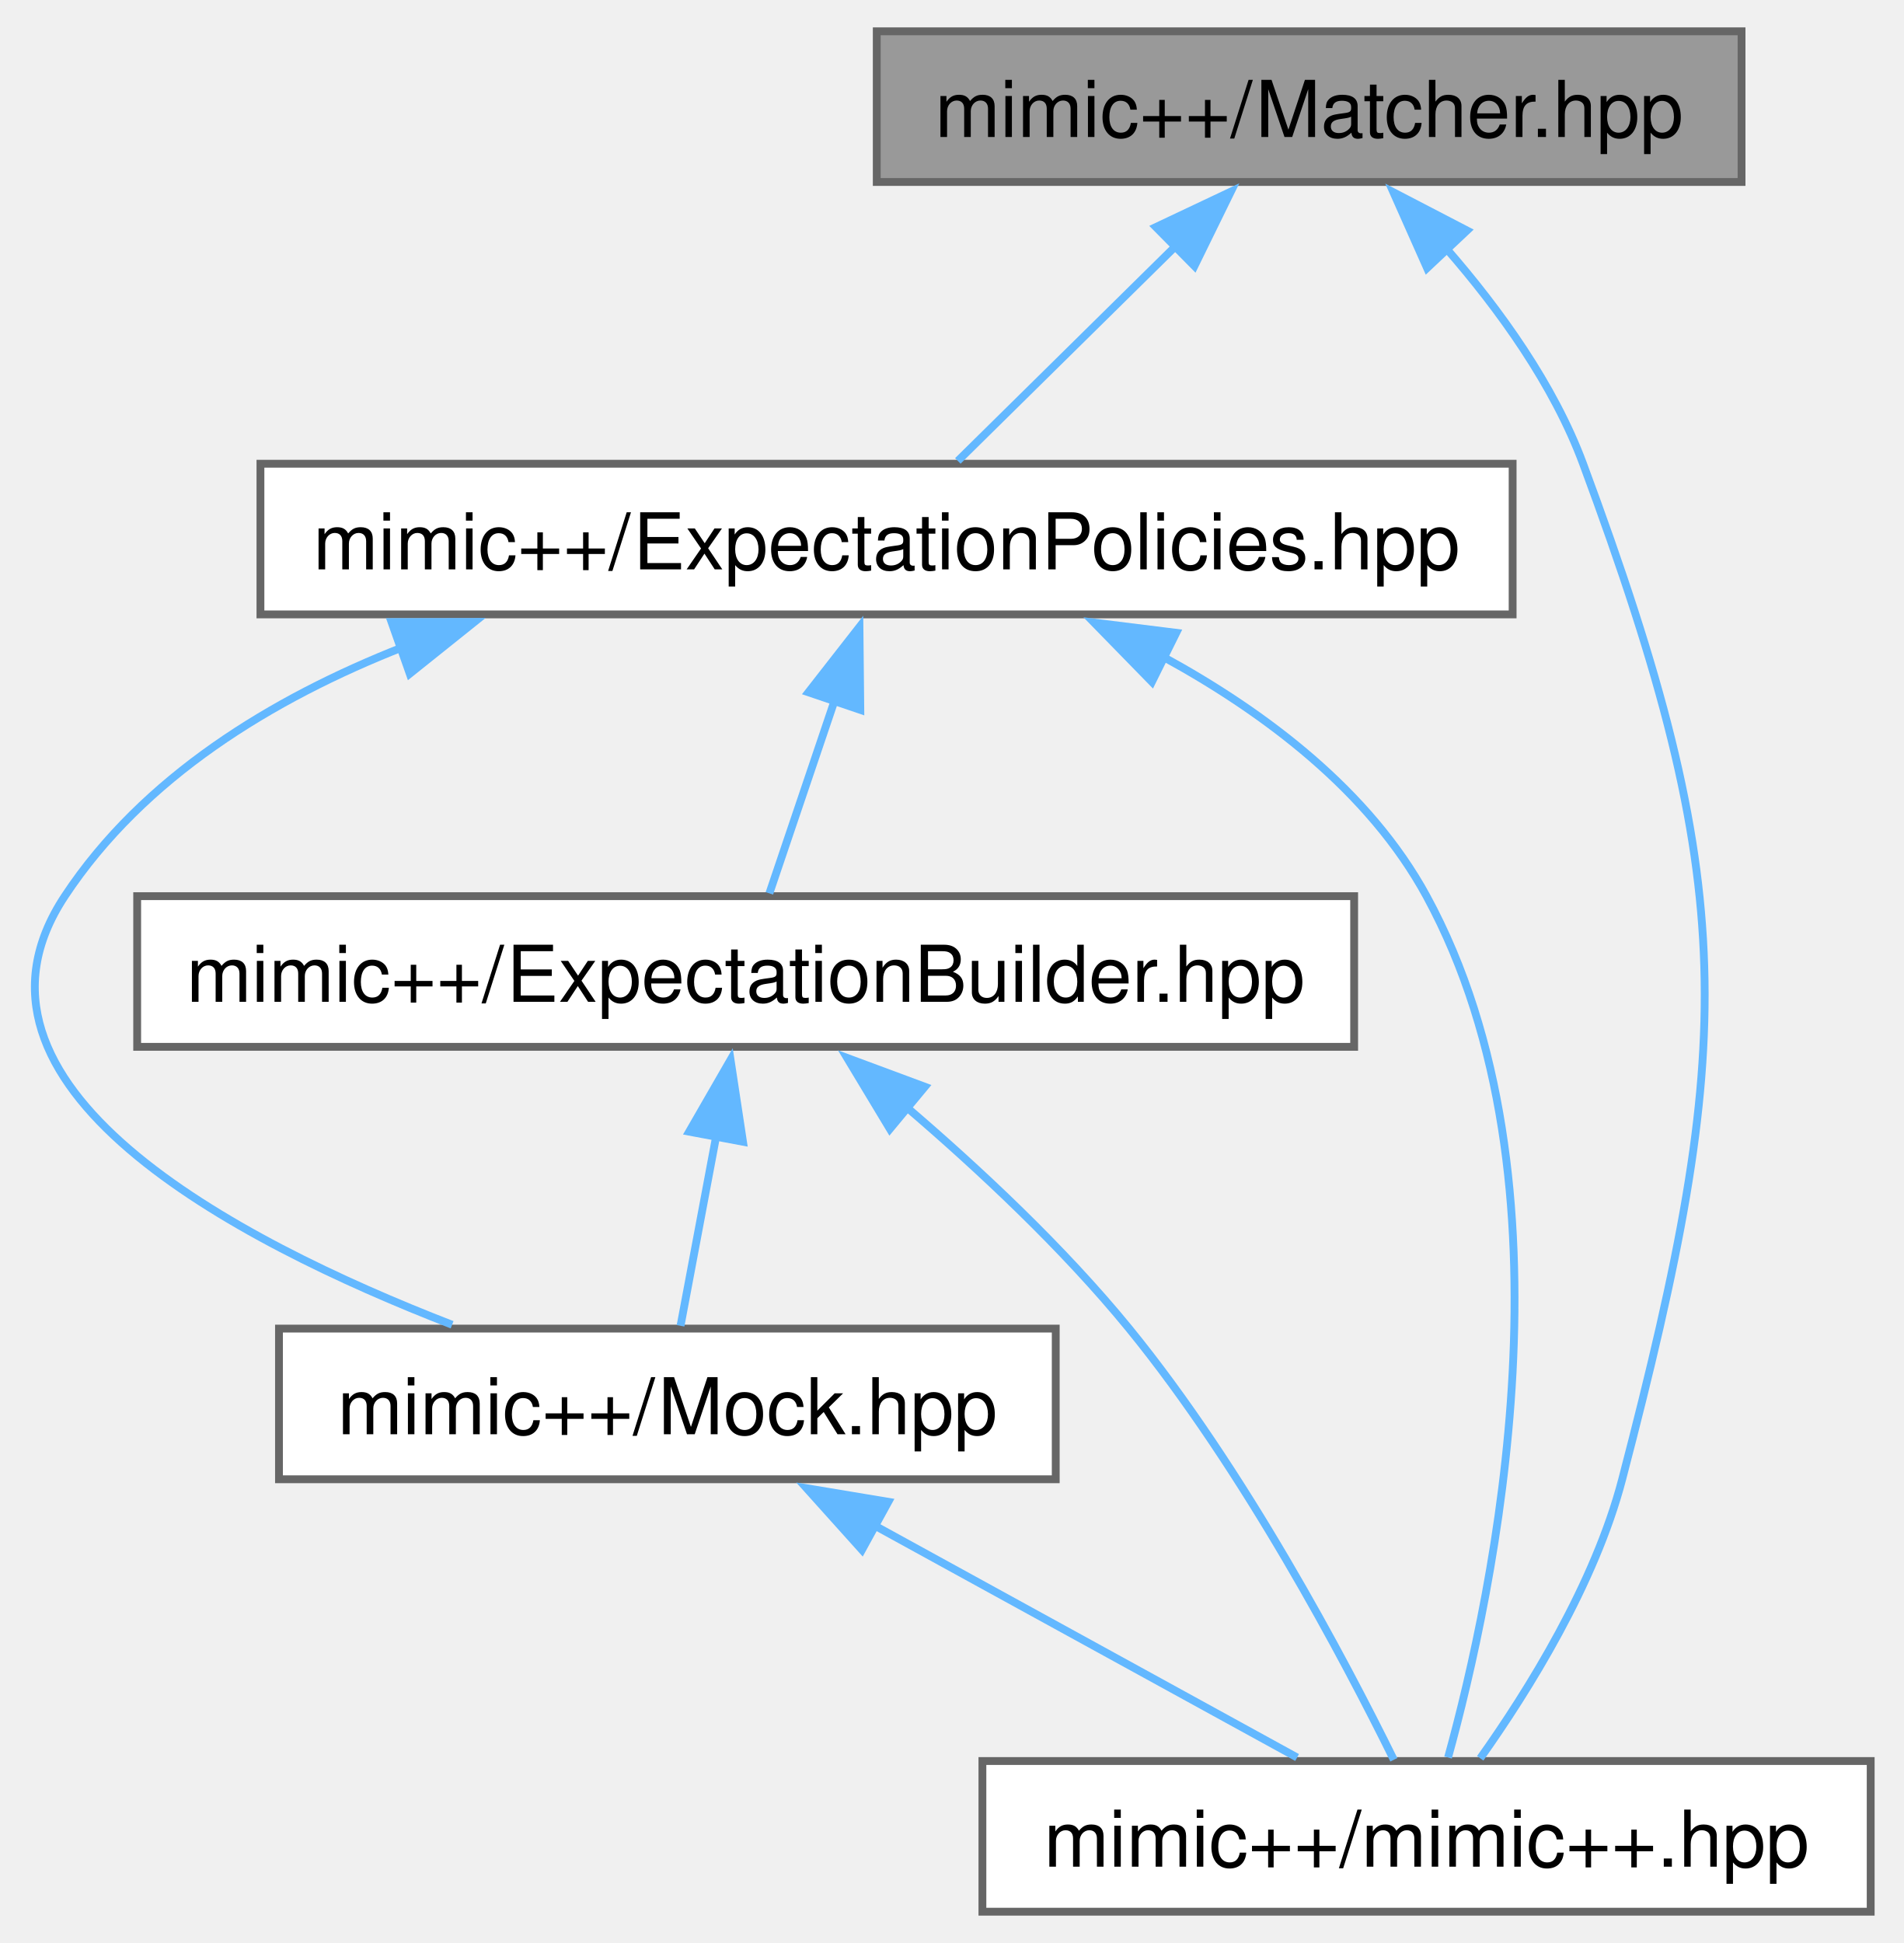
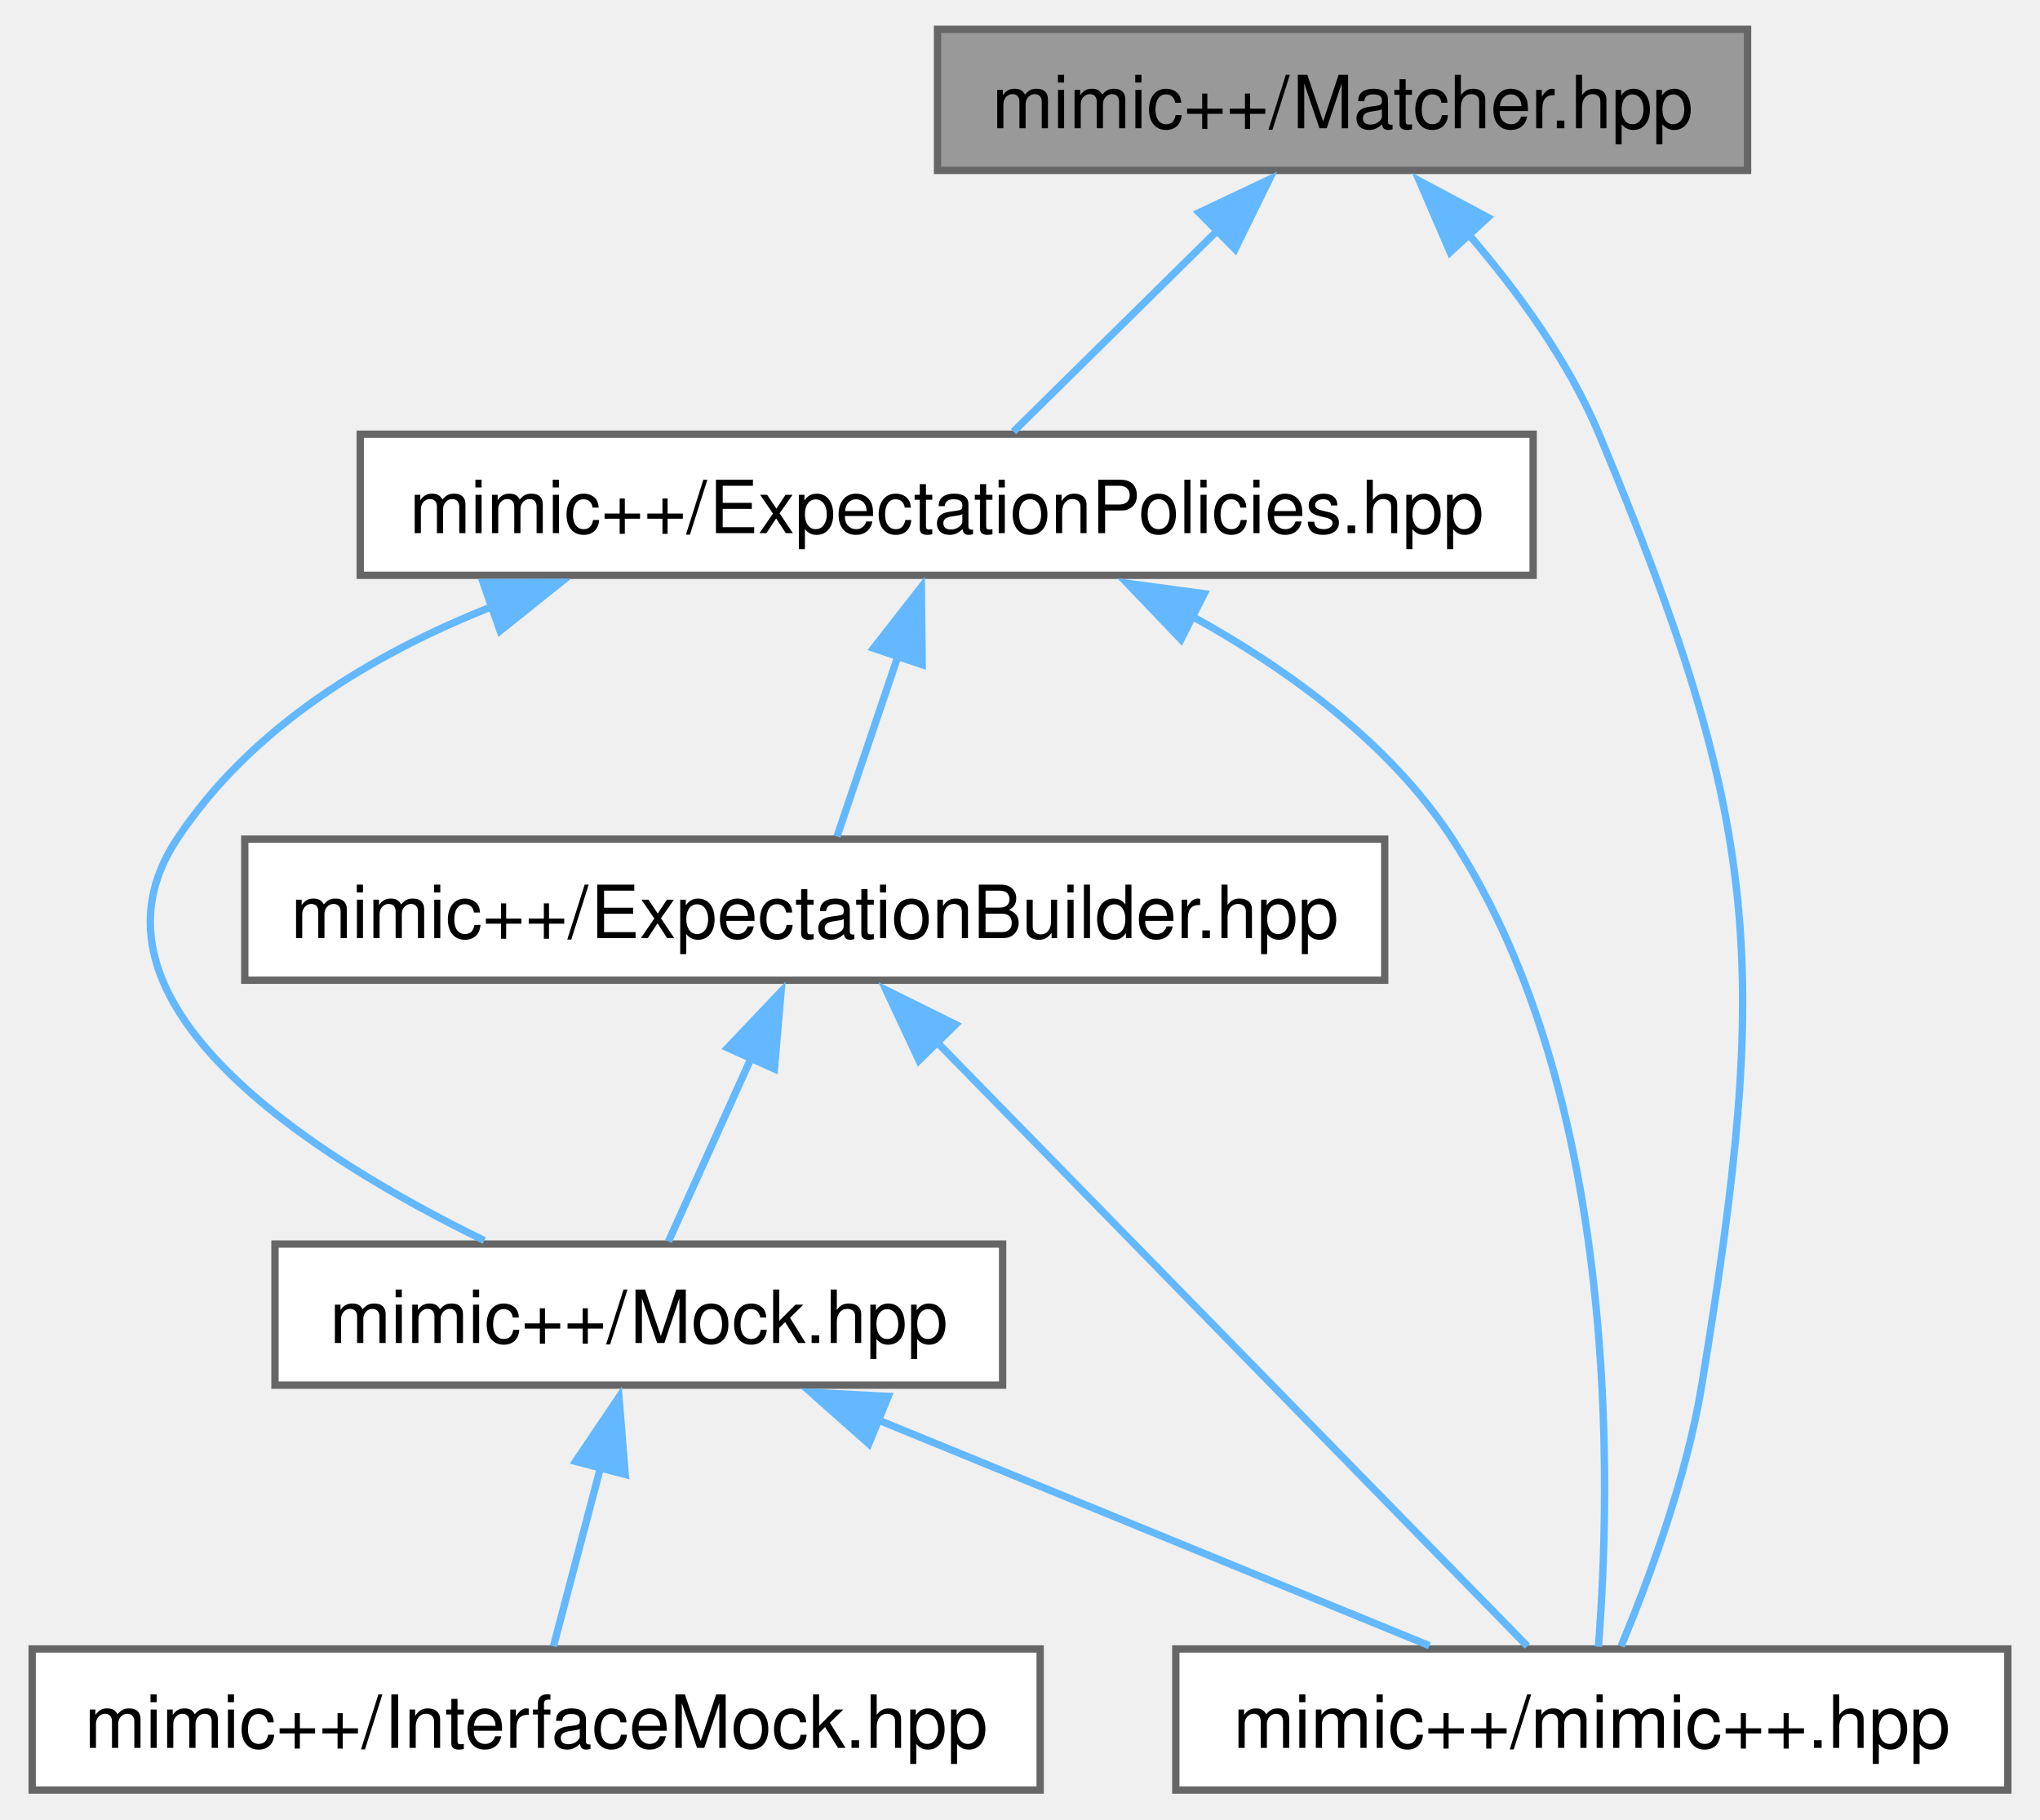
- <svg xmlns="http://www.w3.org/2000/svg" xmlns:xlink="http://www.w3.org/1999/xlink" width="243pt" height="248pt" viewBox="0.00 0.00 242.81 248.25">
+ <svg xmlns="http://www.w3.org/2000/svg" xmlns:xlink="http://www.w3.org/1999/xlink" width="278pt" height="248pt" viewBox="0.00 0.00 277.50 248.25">
  <g id="graph0" class="graph" transform="scale(1 1) rotate(0) translate(4 244.25)">
    <g id="Node000001" class="node">
      <g id="a_Node000001">
        <a xlink:title=" ">
-           <polygon fill="#999999" stroke="#666666" points="218.31,-240.25 107.81,-240.25 107.81,-221 218.31,-221 218.31,-240.25" />
-           <text text-anchor="middle" x="163.06" y="-226.75" font-family="Helvetica,sans-Serif" font-size="10.00">mimic++/Matcher.hpp</text>
+           <polygon fill="#999999" stroke="#666666" points="234,-240.25 123.5,-240.25 123.5,-221 234,-221 234,-240.25" />
+           <text text-anchor="middle" x="178.75" y="-226.75" font-family="Helvetica,sans-Serif" font-size="10.00">mimic++/Matcher.hpp</text>
        </a>
      </g>
    </g>
    <g id="Node000002" class="node">
      <g id="a_Node000002">
        <a xlink:href="../../d8/de5/_expectation_policies_8hpp.html" target="_top" xlink:title=" ">
-           <polygon fill="white" stroke="#666666" points="189.06,-185 29.06,-185 29.06,-165.75 189.06,-165.75 189.06,-185" />
-           <text text-anchor="middle" x="109.06" y="-171.5" font-family="Helvetica,sans-Serif" font-size="10.00">mimic++/ExpectationPolicies.hpp</text>
+           <polygon fill="white" stroke="#666666" points="204.75,-185 44.75,-185 44.75,-165.75 204.75,-165.75 204.75,-185" />
+           <text text-anchor="middle" x="124.75" y="-171.5" font-family="Helvetica,sans-Serif" font-size="10.00">mimic++/ExpectationPolicies.hpp</text>
        </a>
      </g>
    </g>
    <g id="edge1_Node000001_Node000002" class="edge">
      <g id="a_edge1_Node000001_Node000002">
        <a xlink:title=" ">
-           <path fill="none" stroke="#63b8ff" d="M146.02,-212.82C136.79,-203.73 125.76,-192.85 118.17,-185.36" />
-           <polygon fill="#63b8ff" stroke="#63b8ff" points="143.48,-215.24 153.06,-219.77 148.4,-210.26 143.48,-215.24" />
+           <path fill="none" stroke="#63b8ff" d="M161.71,-212.82C152.49,-203.73 141.46,-192.85 133.86,-185.36" />
+           <polygon fill="#63b8ff" stroke="#63b8ff" points="159.18,-215.24 168.76,-219.77 164.09,-210.26 159.18,-215.24" />
        </a>
      </g>
    </g>
-     <g id="Node000005" class="node">
-       <g id="a_Node000005">
+     <g id="Node000006" class="node">
+       <g id="a_Node000006">
        <a xlink:href="../../d0/db9/mimic_09_09_8hpp.html" target="_top" xlink:title=" ">
-           <polygon fill="white" stroke="#666666" points="234.81,-19.25 121.31,-19.25 121.31,0 234.81,0 234.81,-19.25" />
-           <text text-anchor="middle" x="178.06" y="-5.75" font-family="Helvetica,sans-Serif" font-size="10.00">mimic++/mimic++.hpp</text>
+           <polygon fill="white" stroke="#666666" points="269.5,-19.25 156,-19.25 156,0 269.5,0 269.5,-19.25" />
+           <text text-anchor="middle" x="212.75" y="-5.75" font-family="Helvetica,sans-Serif" font-size="10.00">mimic++/mimic++.hpp</text>
        </a>
      </g>
    </g>
-     <g id="edge8_Node000001_Node000005" class="edge">
-       <g id="a_edge8_Node000001_Node000005">
+     <g id="edge9_Node000001_Node000006" class="edge">
+       <g id="a_edge9_Node000001_Node000006">
        <a xlink:title=" ">
-           <path fill="none" stroke="#63b8ff" d="M180.64,-212.44C187.36,-204.73 194.31,-195.11 198.06,-185 218.12,-130.89 217.63,-111.09 203.06,-55.25 199.56,-41.85 191.04,-28.21 184.92,-19.6" />
-           <polygon fill="#63b8ff" stroke="#63b8ff" points="178.13,-210 173.82,-219.69 183.23,-214.8 178.13,-210" />
+           <path fill="none" stroke="#63b8ff" d="M195.94,-212.28C202.59,-204.55 209.6,-194.95 213.75,-185 236.1,-131.48 237.11,-112.49 227.75,-55.25 225.67,-42.51 220.44,-28.49 216.75,-19.63" />
+           <polygon fill="#63b8ff" stroke="#63b8ff" points="193.43,-209.84 189.23,-219.57 198.58,-214.58 193.43,-209.84" />
        </a>
      </g>
    </g>
    <g id="Node000003" class="node">
      <g id="a_Node000003">
        <a xlink:href="../../d2/d4f/_expectation_builder_8hpp.html" target="_top" xlink:title=" ">
-           <polygon fill="white" stroke="#666666" points="168.81,-129.75 13.31,-129.75 13.31,-110.5 168.81,-110.5 168.81,-129.75" />
-           <text text-anchor="middle" x="91.06" y="-116.25" font-family="Helvetica,sans-Serif" font-size="10.00">mimic++/ExpectationBuilder.hpp</text>
+           <polygon fill="white" stroke="#666666" points="184.5,-129.75 29,-129.75 29,-110.5 184.5,-110.5 184.5,-129.75" />
+           <text text-anchor="middle" x="106.75" y="-116.25" font-family="Helvetica,sans-Serif" font-size="10.00">mimic++/ExpectationBuilder.hpp</text>
        </a>
      </g>
    </g>
    <g id="edge2_Node000002_Node000003" class="edge">
      <g id="a_edge2_Node000002_Node000003">
        <a xlink:title=" ">
-           <path fill="none" stroke="#63b8ff" d="M102.41,-154.71C99.56,-146.27 96.36,-136.83 94.09,-130.11" />
-           <polygon fill="#63b8ff" stroke="#63b8ff" points="99.08,-155.8 105.6,-164.15 105.71,-153.55 99.08,-155.8" />
+           <path fill="none" stroke="#63b8ff" d="M118.1,-154.71C115.25,-146.27 112.06,-136.83 109.79,-130.11" />
+           <polygon fill="#63b8ff" stroke="#63b8ff" points="114.77,-155.8 121.29,-164.15 121.41,-153.55 114.77,-155.8" />
        </a>
      </g>
    </g>
    <g id="Node000004" class="node">
      <g id="a_Node000004">
        <a xlink:href="../../d5/dc5/_mock_8hpp.html" target="_top" xlink:title=" ">
-           <polygon fill="white" stroke="#666666" points="130.68,-74.5 31.43,-74.5 31.43,-55.25 130.68,-55.25 130.68,-74.5" />
-           <text text-anchor="middle" x="81.06" y="-61" font-family="Helvetica,sans-Serif" font-size="10.00">mimic++/Mock.hpp</text>
+           <polygon fill="white" stroke="#666666" points="132.38,-74.5 33.12,-74.5 33.12,-55.25 132.38,-55.25 132.38,-74.5" />
+           <text text-anchor="middle" x="82.75" y="-61" font-family="Helvetica,sans-Serif" font-size="10.00">mimic++/Mock.hpp</text>
        </a>
      </g>
    </g>
-     <g id="edge6_Node000002_Node000004" class="edge">
-       <g id="a_edge6_Node000002_Node000004">
+     <g id="edge7_Node000002_Node000004" class="edge">
+       <g id="a_edge7_Node000002_Node000004">
        <a xlink:title=" ">
-           <path fill="none" stroke="#63b8ff" d="M47.33,-161.59C30.47,-154.97 14.1,-144.93 4.06,-129.75 -11.9,-105.63 25.47,-85.87 53.55,-74.99" />
-           <polygon fill="#63b8ff" stroke="#63b8ff" points="45.81,-164.77 56.41,-164.79 48.14,-158.17 45.81,-164.77" />
+           <path fill="none" stroke="#63b8ff" d="M63.02,-161.59C46.17,-154.97 29.8,-144.93 19.75,-129.75 5.05,-107.54 38.1,-86.5 61.67,-74.98" />
+           <polygon fill="#63b8ff" stroke="#63b8ff" points="61.51,-164.77 72.1,-164.79 63.83,-158.17 61.51,-164.77" />
        </a>
      </g>
    </g>
-     <g id="edge7_Node000002_Node000005" class="edge">
-       <g id="a_edge7_Node000002_Node000005">
+     <g id="edge8_Node000002_Node000006" class="edge">
+       <g id="a_edge8_Node000002_Node000006">
        <a xlink:title=" ">
-           <path fill="none" stroke="#63b8ff" d="M144.44,-160.31C157.43,-153.21 170.74,-143.2 178.06,-129.75 197.93,-93.24 186.59,-40.62 180.81,-19.7" />
-           <polygon fill="#63b8ff" stroke="#63b8ff" points="142.97,-157.13 135.57,-164.71 146.08,-163.4 142.97,-157.13" />
+           <path fill="none" stroke="#63b8ff" d="M158.24,-160.15C171.32,-152.93 185.21,-142.86 193.75,-129.75 216.84,-94.3 215.32,-40.63 213.65,-19.56" />
+           <polygon fill="#63b8ff" stroke="#63b8ff" points="156.71,-157 149.38,-164.66 159.88,-163.24 156.71,-157" />
        </a>
      </g>
    </g>
    <g id="edge3_Node000003_Node000004" class="edge">
      <g id="a_edge3_Node000003_Node000004">
        <a xlink:title=" ">
-           <path fill="none" stroke="#63b8ff" d="M87.31,-99.17C85.74,-90.8 83.99,-81.5 82.74,-74.86" />
-           <polygon fill="#63b8ff" stroke="#63b8ff" points="83.84,-99.66 89.13,-108.84 90.72,-98.37 83.84,-99.66" />
+           <path fill="none" stroke="#63b8ff" d="M98.15,-100.04C94.28,-91.46 89.9,-81.73 86.8,-74.86" />
+           <polygon fill="#63b8ff" stroke="#63b8ff" points="94.87,-101.27 102.16,-108.95 101.25,-98.4 94.87,-101.27" />
        </a>
      </g>
    </g>
-     <g id="edge5_Node000003_Node000005" class="edge">
-       <g id="a_edge5_Node000003_Node000005">
+     <g id="edge6_Node000003_Node000006" class="edge">
+       <g id="a_edge6_Node000003_Node000006">
        <a xlink:title=" ">
-           <path fill="none" stroke="#63b8ff" d="M111.54,-102.86C120.86,-94.89 131.65,-84.8 140.06,-74.5 154.74,-56.5 167.56,-32.24 173.88,-19.41" />
-           <polygon fill="#63b8ff" stroke="#63b8ff" points="109.49,-100.01 104.02,-109.09 113.96,-105.4 109.49,-100.01" />
+           <path fill="none" stroke="#63b8ff" d="M123.2,-102.28C145.96,-78.99 186.23,-37.77 203.96,-19.63" />
+           <polygon fill="#63b8ff" stroke="#63b8ff" points="120.97,-99.56 116.48,-109.16 125.97,-104.46 120.97,-99.56" />
+         </a>
+       </g>
+     </g>
+     <g id="Node000005" class="node">
+       <g id="a_Node000005">
+         <a xlink:href="../../d9/dc3/_interface_mock_8hpp.html" target="_top" xlink:title=" ">
+           <polygon fill="white" stroke="#666666" points="137.5,-19.25 0,-19.25 0,0 137.5,0 137.5,-19.25" />
+           <text text-anchor="middle" x="68.75" y="-5.75" font-family="Helvetica,sans-Serif" font-size="10.00">mimic++/InterfaceMock.hpp</text>
        </a>
      </g>
    </g>
    <g id="edge4_Node000004_Node000005" class="edge">
      <g id="a_edge4_Node000004_Node000005">
        <a xlink:title=" ">
-           <path fill="none" stroke="#63b8ff" d="M107.53,-49.34C124.77,-39.88 146.72,-27.83 161.52,-19.7" />
-           <polygon fill="#63b8ff" stroke="#63b8ff" points="105.92,-46.23 98.84,-54.11 109.29,-52.37 105.92,-46.23" />
+           <path fill="none" stroke="#63b8ff" d="M77.58,-44.21C75.36,-35.77 72.88,-26.33 71.11,-19.61" />
+           <polygon fill="#63b8ff" stroke="#63b8ff" points="74.13,-44.84 80.05,-53.62 80.9,-43.06 74.13,-44.84" />
+         </a>
+       </g>
+     </g>
+     <g id="edge5_Node000004_Node000006" class="edge">
+       <g id="a_edge5_Node000004_Node000006">
+         <a xlink:title=" ">
+           <path fill="none" stroke="#63b8ff" d="M115.32,-50.53C138.82,-40.91 169.92,-28.17 190.59,-19.7" />
+           <polygon fill="#63b8ff" stroke="#63b8ff" points="114.13,-47.24 106.2,-54.27 116.78,-53.72 114.13,-47.24" />
        </a>
      </g>
    </g>
  </g>
</svg>
